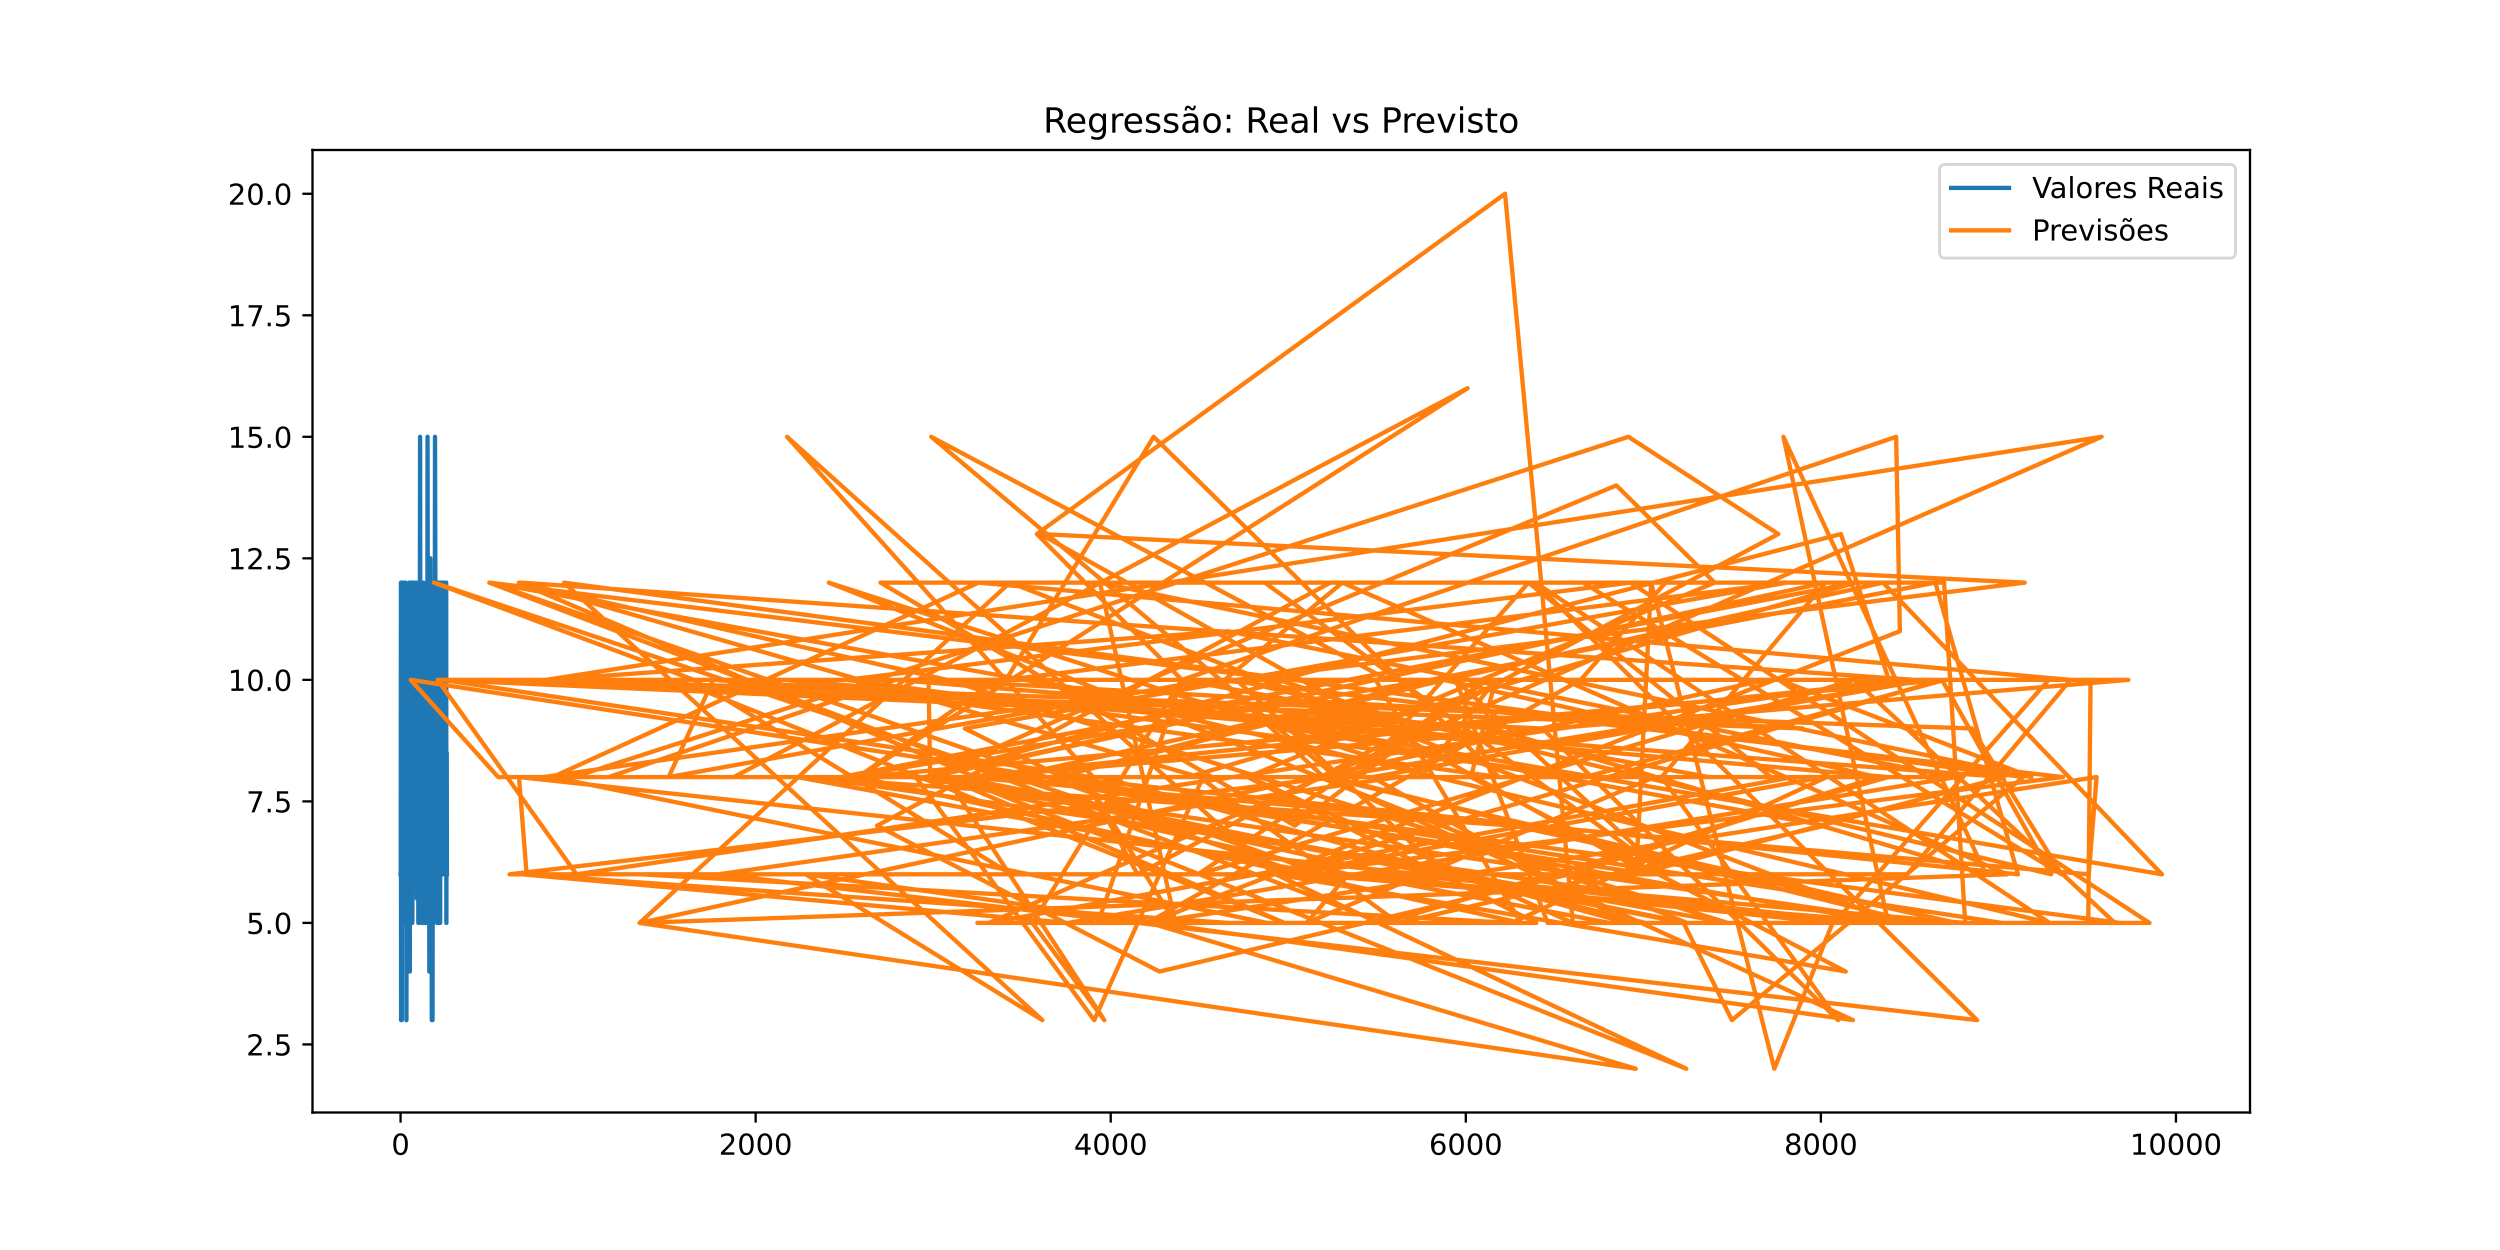
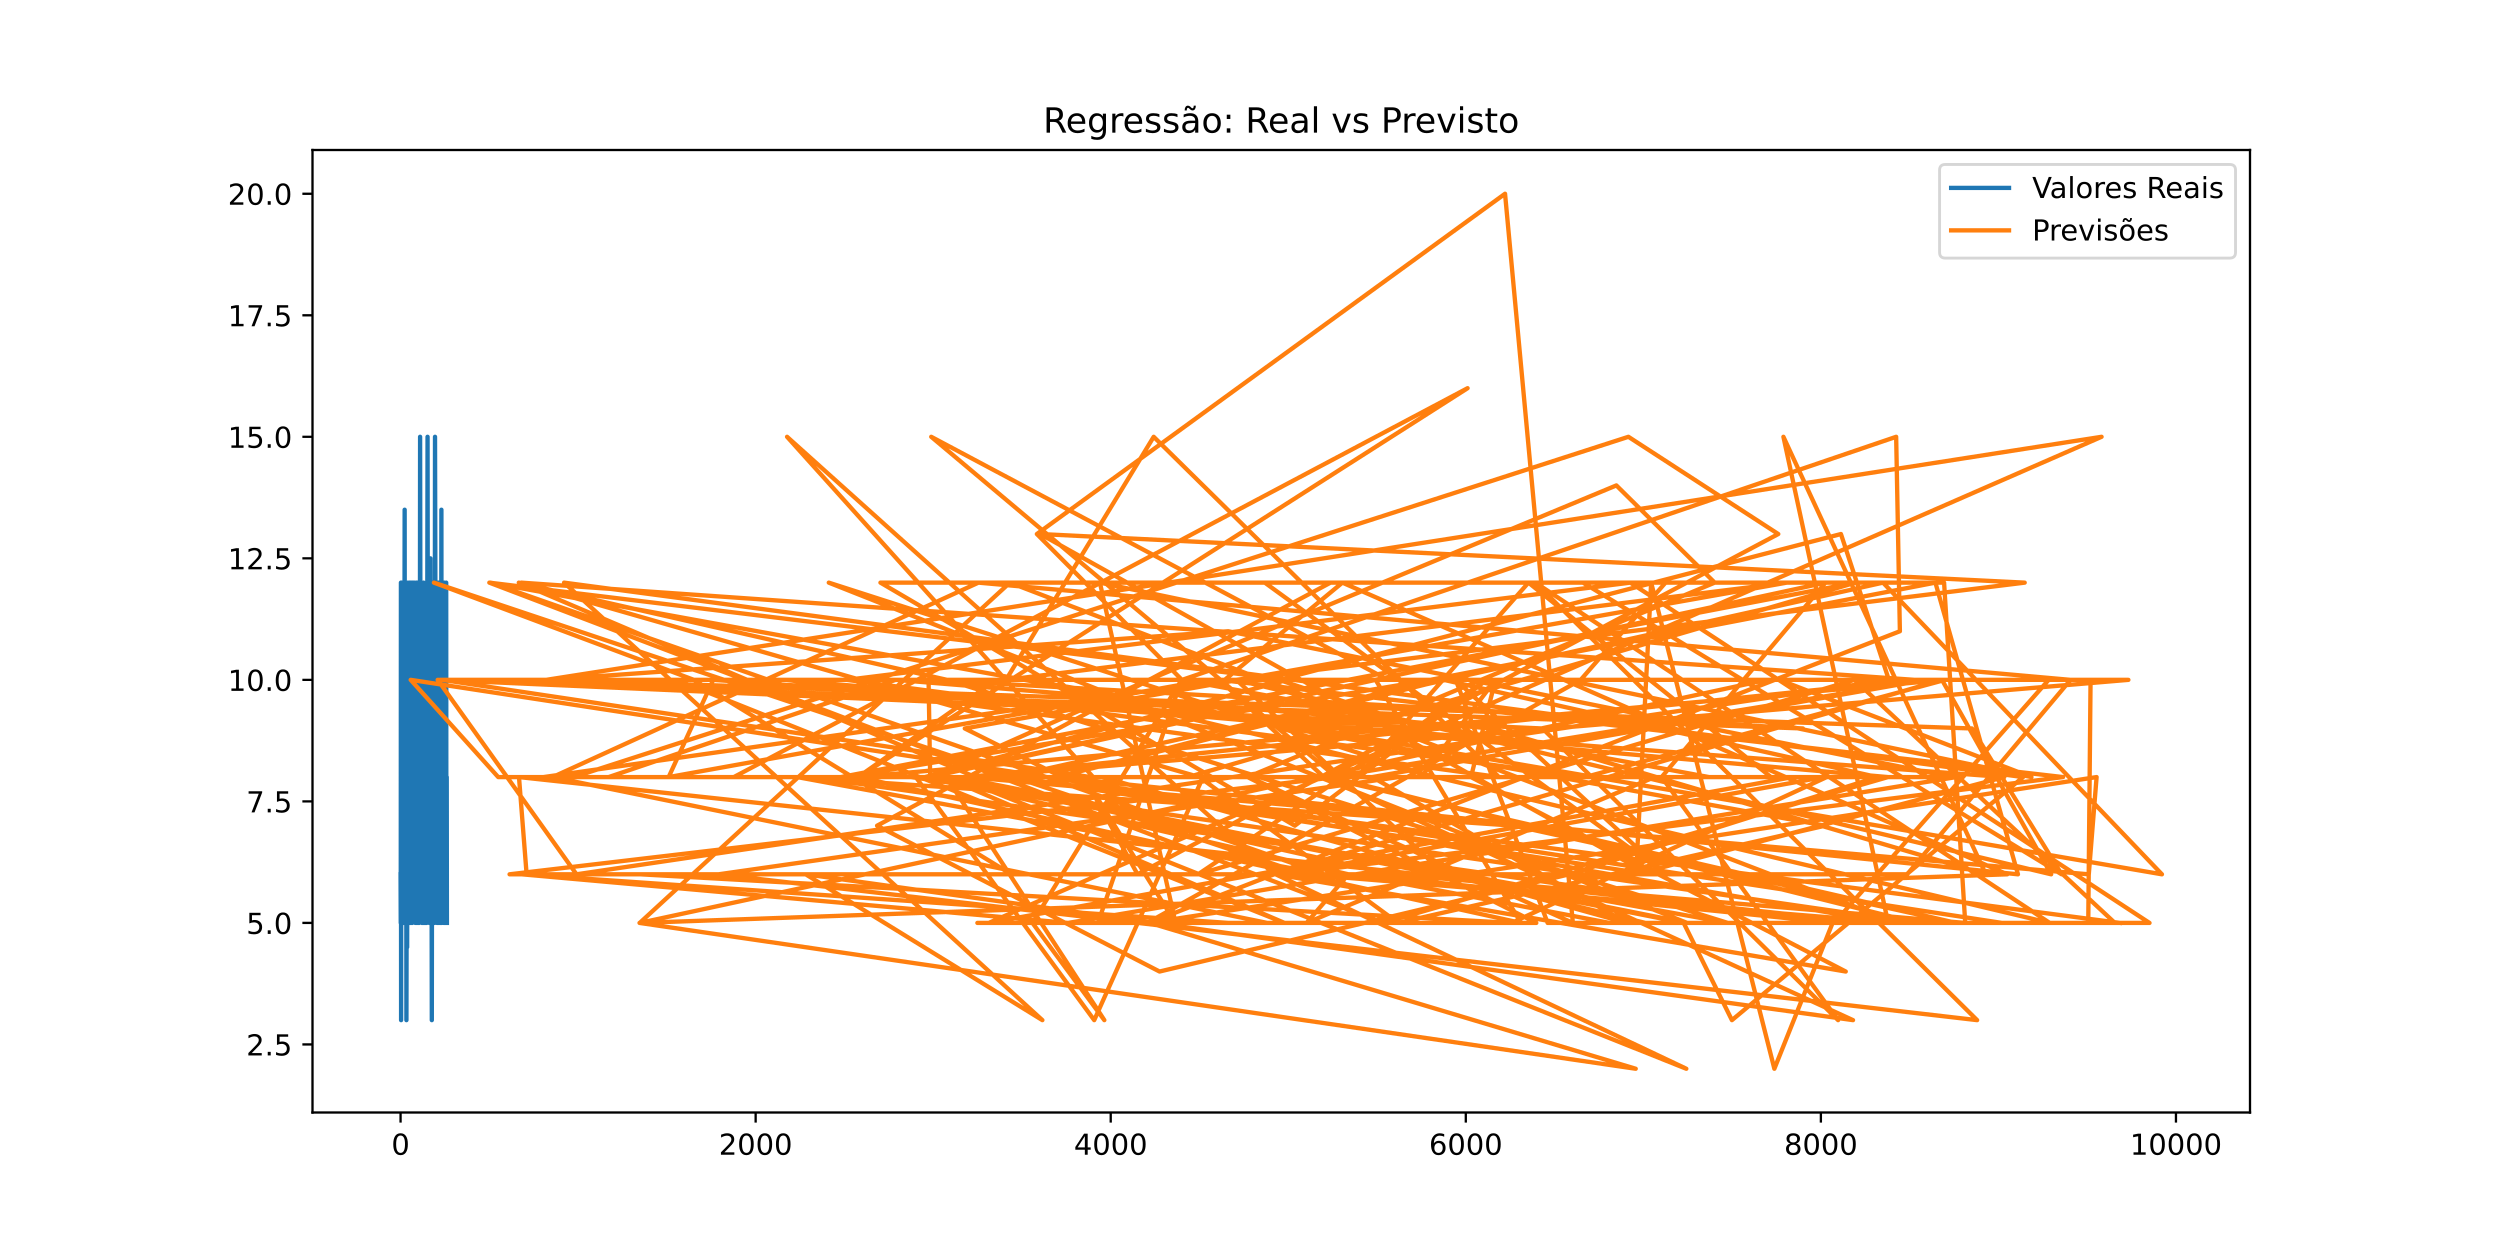
<svg xmlns="http://www.w3.org/2000/svg" xmlns:xlink="http://www.w3.org/1999/xlink" width="864pt" height="432pt" viewBox="0 0 864 432" version="1.1">
  <defs>
    <style type="text/css">*{stroke-linejoin: round; stroke-linecap: butt}</style>
  </defs>
  <g id="figure_1">
    <g id="patch_1">
      <path d="M 0 432  L 864 432  L 864 0  L 0 0  z " style="fill: #ffffff" />
    </g>
    <g id="axes_1">
      <g id="patch_2">
        <path d="M 108 384.48  L 777.6 384.48  L 777.6 51.84  L 108 51.84  z " style="fill: #ffffff" />
      </g>
      <g id="matplotlib.axis_1">
        <g id="xtick_1">
          <g id="line2d_1">
            <defs>
-               <path id="mdf0fc71202" d="M 0 0  L 0 3.5  " style="stroke: #000000; stroke-width: 0.8" />
+               <path id="md9f1316e85" d="M 0 0  L 0 3.5  " style="stroke: #000000; stroke-width: 0.8" />
            </defs>
            <g>
-               <use xlink:href="#mdf0fc71202" x="138.436" y="384.48" style="stroke: #000000; stroke-width: 0.8" />
+               <use xlink:href="#md9f1316e85" x="138.436" y="384.48" style="stroke: #000000; stroke-width: 0.8" />
            </g>
          </g>
          <g id="text_1">
            <g transform="translate(135.2551 399.0784) scale(0.1 -0.1)">
              <defs>
                <path id="DejaVuSans-30" d="M 2034 4250  Q 1547 4250 1301 3770  Q 1056 3291 1056 2328  Q 1056 1369 1301 889  Q 1547 409 2034 409  Q 2525 409 2770 889  Q 3016 1369 3016 2328  Q 3016 3291 2770 3770  Q 2525 4250 2034 4250  z M 2034 4750  Q 2819 4750 3233 4129  Q 3647 3509 3647 2328  Q 3647 1150 3233 529  Q 2819 -91 2034 -91  Q 1250 -91 836 529  Q 422 1150 422 2328  Q 422 3509 836 4129  Q 1250 4750 2034 4750  z " transform="scale(0.015625)" />
              </defs>
              <use xlink:href="#DejaVuSans-30" />
            </g>
          </g>
        </g>
        <g id="xtick_2">
          <g id="line2d_2">
            <g>
-               <use xlink:href="#mdf0fc71202" x="261.151" y="384.48" style="stroke: #000000; stroke-width: 0.8" />
+               <use xlink:href="#md9f1316e85" x="261.151" y="384.48" style="stroke: #000000; stroke-width: 0.8" />
            </g>
          </g>
          <g id="text_2">
            <g transform="translate(248.4263 399.0784) scale(0.1 -0.1)">
              <defs>
                <path id="DejaVuSans-32" d="M 1228 531  L 3431 531  L 3431 0  L 469 0  L 469 531  Q 828 903 1448 1529  Q 2069 2156 2228 2338  Q 2531 2678 2651 2914  Q 2772 3150 2772 3378  Q 2772 3750 2511 3984  Q 2250 4219 1831 4219  Q 1534 4219 1204 4116  Q 875 4013 500 3803  L 500 4441  Q 881 4594 1212 4672  Q 1544 4750 1819 4750  Q 2544 4750 2975 4387  Q 3406 4025 3406 3419  Q 3406 3131 3298 2873  Q 3191 2616 2906 2266  Q 2828 2175 2409 1742  Q 1991 1309 1228 531  z " transform="scale(0.015625)" />
              </defs>
              <use xlink:href="#DejaVuSans-32" />
              <use xlink:href="#DejaVuSans-30" x="63.623" />
              <use xlink:href="#DejaVuSans-30" x="127.246" />
              <use xlink:href="#DejaVuSans-30" x="190.869" />
            </g>
          </g>
        </g>
        <g id="xtick_3">
          <g id="line2d_3">
            <g>
-               <use xlink:href="#mdf0fc71202" x="383.866" y="384.48" style="stroke: #000000; stroke-width: 0.8" />
+               <use xlink:href="#md9f1316e85" x="383.866" y="384.48" style="stroke: #000000; stroke-width: 0.8" />
            </g>
          </g>
          <g id="text_3">
            <g transform="translate(371.1412 399.0784) scale(0.1 -0.1)">
              <defs>
                <path id="DejaVuSans-34" d="M 2419 4116  L 825 1625  L 2419 1625  L 2419 4116  z M 2253 4666  L 3047 4666  L 3047 1625  L 3713 1625  L 3713 1100  L 3047 1100  L 3047 0  L 2419 0  L 2419 1100  L 313 1100  L 313 1709  L 2253 4666  z " transform="scale(0.015625)" />
              </defs>
              <use xlink:href="#DejaVuSans-34" />
              <use xlink:href="#DejaVuSans-30" x="63.623" />
              <use xlink:href="#DejaVuSans-30" x="127.246" />
              <use xlink:href="#DejaVuSans-30" x="190.869" />
            </g>
          </g>
        </g>
        <g id="xtick_4">
          <g id="line2d_4">
            <g>
-               <use xlink:href="#mdf0fc71202" x="506.581" y="384.48" style="stroke: #000000; stroke-width: 0.8" />
+               <use xlink:href="#md9f1316e85" x="506.581" y="384.48" style="stroke: #000000; stroke-width: 0.8" />
            </g>
          </g>
          <g id="text_4">
            <g transform="translate(493.8561 399.0784) scale(0.1 -0.1)">
              <defs>
                <path id="DejaVuSans-36" d="M 2113 2584  Q 1688 2584 1439 2293  Q 1191 2003 1191 1497  Q 1191 994 1439 701  Q 1688 409 2113 409  Q 2538 409 2786 701  Q 3034 994 3034 1497  Q 3034 2003 2786 2293  Q 2538 2584 2113 2584  z M 3366 4563  L 3366 3988  Q 3128 4100 2886 4159  Q 2644 4219 2406 4219  Q 1781 4219 1451 3797  Q 1122 3375 1075 2522  Q 1259 2794 1537 2939  Q 1816 3084 2150 3084  Q 2853 3084 3261 2657  Q 3669 2231 3669 1497  Q 3669 778 3244 343  Q 2819 -91 2113 -91  Q 1303 -91 875 529  Q 447 1150 447 2328  Q 447 3434 972 4092  Q 1497 4750 2381 4750  Q 2619 4750 2861 4703  Q 3103 4656 3366 4563  z " transform="scale(0.015625)" />
              </defs>
              <use xlink:href="#DejaVuSans-36" />
              <use xlink:href="#DejaVuSans-30" x="63.623" />
              <use xlink:href="#DejaVuSans-30" x="127.246" />
              <use xlink:href="#DejaVuSans-30" x="190.869" />
            </g>
          </g>
        </g>
        <g id="xtick_5">
          <g id="line2d_5">
            <g>
-               <use xlink:href="#mdf0fc71202" x="629.296" y="384.48" style="stroke: #000000; stroke-width: 0.8" />
+               <use xlink:href="#md9f1316e85" x="629.296" y="384.48" style="stroke: #000000; stroke-width: 0.8" />
            </g>
          </g>
          <g id="text_5">
            <g transform="translate(616.571 399.0784) scale(0.1 -0.1)">
              <defs>
                <path id="DejaVuSans-38" d="M 2034 2216  Q 1584 2216 1326 1975  Q 1069 1734 1069 1313  Q 1069 891 1326 650  Q 1584 409 2034 409  Q 2484 409 2743 651  Q 3003 894 3003 1313  Q 3003 1734 2745 1975  Q 2488 2216 2034 2216  z M 1403 2484  Q 997 2584 770 2862  Q 544 3141 544 3541  Q 544 4100 942 4425  Q 1341 4750 2034 4750  Q 2731 4750 3128 4425  Q 3525 4100 3525 3541  Q 3525 3141 3298 2862  Q 3072 2584 2669 2484  Q 3125 2378 3379 2068  Q 3634 1759 3634 1313  Q 3634 634 3220 271  Q 2806 -91 2034 -91  Q 1263 -91 848 271  Q 434 634 434 1313  Q 434 1759 690 2068  Q 947 2378 1403 2484  z M 1172 3481  Q 1172 3119 1398 2916  Q 1625 2713 2034 2713  Q 2441 2713 2670 2916  Q 2900 3119 2900 3481  Q 2900 3844 2670 4047  Q 2441 4250 2034 4250  Q 1625 4250 1398 4047  Q 1172 3844 1172 3481  z " transform="scale(0.015625)" />
              </defs>
              <use xlink:href="#DejaVuSans-38" />
              <use xlink:href="#DejaVuSans-30" x="63.623" />
              <use xlink:href="#DejaVuSans-30" x="127.246" />
              <use xlink:href="#DejaVuSans-30" x="190.869" />
            </g>
          </g>
        </g>
        <g id="xtick_6">
          <g id="line2d_6">
            <g>
-               <use xlink:href="#mdf0fc71202" x="752.011" y="384.48" style="stroke: #000000; stroke-width: 0.8" />
+               <use xlink:href="#md9f1316e85" x="752.011" y="384.48" style="stroke: #000000; stroke-width: 0.8" />
            </g>
          </g>
          <g id="text_6">
            <g transform="translate(736.1046 399.0784) scale(0.1 -0.1)">
              <defs>
                <path id="DejaVuSans-31" d="M 794 531  L 1825 531  L 1825 4091  L 703 3866  L 703 4441  L 1819 4666  L 2450 4666  L 2450 531  L 3481 531  L 3481 0  L 794 0  L 794 531  z " transform="scale(0.015625)" />
              </defs>
              <use xlink:href="#DejaVuSans-31" />
              <use xlink:href="#DejaVuSans-30" x="63.623" />
              <use xlink:href="#DejaVuSans-30" x="127.246" />
              <use xlink:href="#DejaVuSans-30" x="190.869" />
              <use xlink:href="#DejaVuSans-30" x="254.492" />
            </g>
          </g>
        </g>
      </g>
      <g id="matplotlib.axis_2">
        <g id="ytick_1">
          <g id="line2d_7">
            <defs>
-               <path id="m5018bee2e2" d="M 0 0  L -3.5 0  " style="stroke: #000000; stroke-width: 0.8" />
+               <path id="m2e1ee7cde8" d="M 0 0  L -3.5 0  " style="stroke: #000000; stroke-width: 0.8" />
            </defs>
            <g>
-               <use xlink:href="#m5018bee2e2" x="108" y="360.96" style="stroke: #000000; stroke-width: 0.8" />
+               <use xlink:href="#m2e1ee7cde8" x="108" y="360.96" style="stroke: #000000; stroke-width: 0.8" />
            </g>
          </g>
          <g id="text_7">
            <g transform="translate(85.09687 364.7592) scale(0.1 -0.1)">
              <defs>
                <path id="DejaVuSans-2e" d="M 684 794  L 1344 794  L 1344 0  L 684 0  L 684 794  z " transform="scale(0.015625)" />
                <path id="DejaVuSans-35" d="M 691 4666  L 3169 4666  L 3169 4134  L 1269 4134  L 1269 2991  Q 1406 3038 1543 3061  Q 1681 3084 1819 3084  Q 2600 3084 3056 2656  Q 3513 2228 3513 1497  Q 3513 744 3044 326  Q 2575 -91 1722 -91  Q 1428 -91 1123 -41  Q 819 9 494 109  L 494 744  Q 775 591 1075 516  Q 1375 441 1709 441  Q 2250 441 2565 725  Q 2881 1009 2881 1497  Q 2881 1984 2565 2268  Q 2250 2553 1709 2553  Q 1456 2553 1204 2497  Q 953 2441 691 2322  L 691 4666  z " transform="scale(0.015625)" />
              </defs>
              <use xlink:href="#DejaVuSans-32" />
              <use xlink:href="#DejaVuSans-2e" x="63.623" />
              <use xlink:href="#DejaVuSans-35" x="95.41" />
            </g>
          </g>
        </g>
        <g id="ytick_2">
          <g id="line2d_8">
            <g>
-               <use xlink:href="#m5018bee2e2" x="108" y="318.96" style="stroke: #000000; stroke-width: 0.8" />
+               <use xlink:href="#m2e1ee7cde8" x="108" y="318.96" style="stroke: #000000; stroke-width: 0.8" />
            </g>
          </g>
          <g id="text_8">
            <g transform="translate(85.09687 322.7592) scale(0.1 -0.1)">
              <use xlink:href="#DejaVuSans-35" />
              <use xlink:href="#DejaVuSans-2e" x="63.623" />
              <use xlink:href="#DejaVuSans-30" x="95.41" />
            </g>
          </g>
        </g>
        <g id="ytick_3">
          <g id="line2d_9">
            <g>
-               <use xlink:href="#m5018bee2e2" x="108" y="276.96" style="stroke: #000000; stroke-width: 0.8" />
+               <use xlink:href="#m2e1ee7cde8" x="108" y="276.96" style="stroke: #000000; stroke-width: 0.8" />
            </g>
          </g>
          <g id="text_9">
            <g transform="translate(85.09687 280.7592) scale(0.1 -0.1)">
              <defs>
                <path id="DejaVuSans-37" d="M 525 4666  L 3525 4666  L 3525 4397  L 1831 0  L 1172 0  L 2766 4134  L 525 4134  L 525 4666  z " transform="scale(0.015625)" />
              </defs>
              <use xlink:href="#DejaVuSans-37" />
              <use xlink:href="#DejaVuSans-2e" x="63.623" />
              <use xlink:href="#DejaVuSans-35" x="95.41" />
            </g>
          </g>
        </g>
        <g id="ytick_4">
          <g id="line2d_10">
            <g>
-               <use xlink:href="#m5018bee2e2" x="108" y="234.96" style="stroke: #000000; stroke-width: 0.8" />
+               <use xlink:href="#m2e1ee7cde8" x="108" y="234.96" style="stroke: #000000; stroke-width: 0.8" />
            </g>
          </g>
          <g id="text_10">
            <g transform="translate(78.73438 238.7592) scale(0.1 -0.1)">
              <use xlink:href="#DejaVuSans-31" />
              <use xlink:href="#DejaVuSans-30" x="63.623" />
              <use xlink:href="#DejaVuSans-2e" x="127.246" />
              <use xlink:href="#DejaVuSans-30" x="159.033" />
            </g>
          </g>
        </g>
        <g id="ytick_5">
          <g id="line2d_11">
            <g>
-               <use xlink:href="#m5018bee2e2" x="108" y="192.96" style="stroke: #000000; stroke-width: 0.8" />
+               <use xlink:href="#m2e1ee7cde8" x="108" y="192.96" style="stroke: #000000; stroke-width: 0.8" />
            </g>
          </g>
          <g id="text_11">
            <g transform="translate(78.73438 196.7592) scale(0.1 -0.1)">
              <use xlink:href="#DejaVuSans-31" />
              <use xlink:href="#DejaVuSans-32" x="63.623" />
              <use xlink:href="#DejaVuSans-2e" x="127.246" />
              <use xlink:href="#DejaVuSans-35" x="159.033" />
            </g>
          </g>
        </g>
        <g id="ytick_6">
          <g id="line2d_12">
            <g>
-               <use xlink:href="#m5018bee2e2" x="108" y="150.96" style="stroke: #000000; stroke-width: 0.8" />
+               <use xlink:href="#m2e1ee7cde8" x="108" y="150.96" style="stroke: #000000; stroke-width: 0.8" />
            </g>
          </g>
          <g id="text_12">
            <g transform="translate(78.73438 154.7592) scale(0.1 -0.1)">
              <use xlink:href="#DejaVuSans-31" />
              <use xlink:href="#DejaVuSans-35" x="63.623" />
              <use xlink:href="#DejaVuSans-2e" x="127.246" />
              <use xlink:href="#DejaVuSans-30" x="159.033" />
            </g>
          </g>
        </g>
        <g id="ytick_7">
          <g id="line2d_13">
            <g>
-               <use xlink:href="#m5018bee2e2" x="108" y="108.96" style="stroke: #000000; stroke-width: 0.8" />
+               <use xlink:href="#m2e1ee7cde8" x="108" y="108.96" style="stroke: #000000; stroke-width: 0.8" />
            </g>
          </g>
          <g id="text_13">
            <g transform="translate(78.73438 112.7592) scale(0.1 -0.1)">
              <use xlink:href="#DejaVuSans-31" />
              <use xlink:href="#DejaVuSans-37" x="63.623" />
              <use xlink:href="#DejaVuSans-2e" x="127.246" />
              <use xlink:href="#DejaVuSans-35" x="159.033" />
            </g>
          </g>
        </g>
        <g id="ytick_8">
          <g id="line2d_14">
            <g>
-               <use xlink:href="#m5018bee2e2" x="108" y="66.96" style="stroke: #000000; stroke-width: 0.8" />
+               <use xlink:href="#m2e1ee7cde8" x="108" y="66.96" style="stroke: #000000; stroke-width: 0.8" />
            </g>
          </g>
          <g id="text_14">
            <g transform="translate(78.73438 70.75922) scale(0.1 -0.1)">
              <use xlink:href="#DejaVuSans-32" />
              <use xlink:href="#DejaVuSans-30" x="63.623" />
              <use xlink:href="#DejaVuSans-2e" x="127.246" />
              <use xlink:href="#DejaVuSans-30" x="159.033" />
            </g>
          </g>
        </g>
      </g>
      <g id="line2d_15">
-         <path d="M 138.436 302.16  L 138.498 302.16  L 138.559 201.36  L 138.62 352.56  L 138.682 234.96  L 138.743 234.96  L 138.805 201.36  L 138.866 352.56  L 138.927 268.56  L 139.05 268.56  L 139.111 201.36  L 139.234 318.96  L 139.295 201.36  L 139.357 318.96  L 139.418 268.56  L 139.479 318.96  L 139.541 251.76  L 139.602 268.56  L 139.664 318.96  L 139.848 201.36  L 139.97 318.96  L 140.032 234.96  L 140.093 318.96  L 140.216 201.36  L 140.277 302.16  L 140.338 268.56  L 140.4 268.56  L 140.461 352.56  L 140.523 302.16  L 140.707 327.36  L 140.891 234.96  L 140.952 234.96  L 141.075 318.96  L 141.136 302.16  L 141.259 318.96  L 141.443 201.36  L 141.627 335.76  L 141.75 234.96  L 141.811 234.96  L 141.872 318.96  L 141.934 268.56  L 141.995 201.36  L 142.118 302.16  L 142.363 201.36  L 142.486 318.96  L 142.609 302.16  L 142.67 201.36  L 142.731 268.56  L 142.793 268.56  L 142.854 234.96  L 142.915 302.16  L 143.038 201.36  L 143.1 268.56  L 143.161 201.36  L 143.222 234.96  L 143.284 302.16  L 143.345 268.56  L 143.468 268.56  L 143.529 302.16  L 143.652 243.36  L 143.713 268.56  L 143.836 201.36  L 143.959 302.16  L 144.02 201.36  L 144.081 310.56  L 144.143 268.56  L 144.204 302.16  L 144.327 234.96  L 144.388 268.56  L 144.449 234.96  L 144.572 318.96  L 144.633 234.96  L 144.695 318.96  L 144.818 201.36  L 144.879 318.96  L 144.94 234.96  L 145.002 201.36  L 145.063 218.16  L 145.124 201.36  L 145.186 150.96  L 145.308 268.56  L 145.37 201.36  L 145.431 302.16  L 145.492 234.96  L 145.615 201.36  L 145.799 318.96  L 145.861 234.96  L 145.983 318.96  L 146.045 268.56  L 146.106 318.96  L 146.167 268.56  L 146.229 318.96  L 146.29 302.16  L 146.413 201.36  L 146.597 302.16  L 146.658 268.56  L 146.72 318.96  L 146.842 234.96  L 146.965 318.96  L 147.026 318.96  L 147.149 268.56  L 147.21 318.96  L 147.272 268.56  L 147.333 285.36  L 147.395 268.56  L 147.456 318.96  L 147.64 234.96  L 147.701 234.96  L 147.763 150.96  L 147.947 310.56  L 148.069 201.36  L 148.131 234.96  L 148.192 234.96  L 148.254 201.36  L 148.376 335.76  L 148.499 234.96  L 148.56 268.56  L 148.622 251.76  L 148.744 192.96  L 148.928 302.16  L 149.051 234.96  L 149.235 352.56  L 149.419 201.36  L 149.481 352.56  L 149.542 302.16  L 149.665 318.96  L 149.726 201.36  L 149.787 318.96  L 149.849 234.96  L 149.91 268.56  L 150.033 234.96  L 150.217 302.16  L 150.34 150.96  L 150.462 201.36  L 150.524 268.56  L 150.646 201.36  L 150.769 302.16  L 150.953 201.36  L 151.015 318.96  L 151.076 268.56  L 151.137 318.96  L 151.199 201.36  L 151.26 302.16  L 151.321 260.16  L 151.383 234.96  L 151.444 302.16  L 151.506 201.36  L 151.567 318.96  L 151.628 302.16  L 151.69 201.36  L 151.751 234.96  L 151.935 318.96  L 151.996 234.96  L 152.058 268.56  L 152.119 318.96  L 152.18 201.36  L 152.242 268.56  L 152.303 268.56  L 152.365 302.16  L 152.549 201.36  L 152.61 302.16  L 152.671 251.76  L 152.733 302.16  L 152.855 201.36  L 153.039 268.56  L 153.101 268.56  L 153.162 302.16  L 153.224 201.36  L 153.285 268.56  L 153.53 201.36  L 153.592 302.16  L 153.653 268.56  L 153.776 268.56  L 153.898 218.16  L 153.96 302.16  L 154.021 234.96  L 154.083 285.36  L 154.205 201.36  L 154.267 318.96  L 154.328 268.56  L 154.389 260.16  L 154.451 302.16  L 154.451 302.16  " clip-path="url(#p47ed3b4db5)" style="fill: none; stroke: #1f77b4; stroke-width: 1.5; stroke-linecap: square" />
+         <path d="M 138.436 302.16  L 138.498 318.96  L 138.559 201.36  L 138.62 352.56  L 138.682 234.96  L 138.743 234.96  L 138.805 201.36  L 138.866 318.96  L 138.927 285.36  L 139.05 268.56  L 139.111 201.36  L 139.234 318.96  L 139.295 268.56  L 139.357 318.96  L 139.418 268.56  L 139.479 318.96  L 139.541 251.76  L 139.602 268.56  L 139.664 318.96  L 139.848 176.16  L 139.97 318.96  L 140.032 234.96  L 140.093 318.96  L 140.216 201.36  L 140.277 302.16  L 140.338 268.56  L 140.4 268.56  L 140.461 352.56  L 140.523 318.96  L 140.584 318.96  L 140.707 327.36  L 140.768 268.56  L 140.829 318.96  L 140.952 201.36  L 141.075 318.96  L 141.259 318.96  L 141.443 201.36  L 141.566 318.96  L 141.627 318.96  L 141.688 201.36  L 141.75 234.96  L 141.811 234.96  L 141.872 318.96  L 141.934 285.36  L 141.995 201.36  L 142.118 302.16  L 142.179 251.76  L 142.241 318.96  L 142.363 201.36  L 142.486 318.96  L 142.609 302.16  L 142.67 201.36  L 142.731 268.56  L 142.793 268.56  L 142.854 234.96  L 142.915 302.16  L 143.038 201.36  L 143.1 285.36  L 143.161 201.36  L 143.222 234.96  L 143.284 209.76  L 143.406 268.56  L 143.468 268.56  L 143.529 318.96  L 143.652 243.36  L 143.713 268.56  L 143.774 201.36  L 143.836 234.96  L 143.897 234.96  L 143.959 318.96  L 144.02 201.36  L 144.081 310.56  L 144.143 268.56  L 144.204 318.96  L 144.265 201.36  L 144.327 234.96  L 144.388 268.56  L 144.449 234.96  L 144.572 318.96  L 144.633 234.96  L 144.695 318.96  L 144.818 201.36  L 144.879 318.96  L 144.94 234.96  L 145.002 234.96  L 145.063 218.16  L 145.124 234.96  L 145.186 150.96  L 145.37 268.56  L 145.431 302.16  L 145.615 201.36  L 145.799 318.96  L 145.861 234.96  L 145.983 318.96  L 146.045 268.56  L 146.106 318.96  L 146.167 268.56  L 146.29 318.96  L 146.413 201.36  L 146.536 318.96  L 146.597 302.16  L 146.658 268.56  L 146.72 318.96  L 146.842 234.96  L 146.965 318.96  L 147.026 318.96  L 147.149 268.56  L 147.21 318.96  L 147.395 234.96  L 147.456 318.96  L 147.517 268.56  L 147.579 268.56  L 147.763 150.96  L 147.947 310.56  L 148.069 201.36  L 148.131 234.96  L 148.192 234.96  L 148.254 201.36  L 148.376 318.96  L 148.499 234.96  L 148.56 268.56  L 148.622 251.76  L 148.744 192.96  L 148.867 268.56  L 148.928 268.56  L 149.051 234.96  L 149.235 352.56  L 149.419 201.36  L 149.542 318.96  L 149.665 318.96  L 149.726 201.36  L 149.787 318.96  L 149.849 234.96  L 149.91 268.56  L 150.033 234.96  L 150.217 318.96  L 150.34 150.96  L 150.462 201.36  L 150.524 268.56  L 150.646 201.36  L 150.708 201.36  L 150.769 302.16  L 150.831 234.96  L 150.953 201.36  L 151.015 318.96  L 151.076 268.56  L 151.137 318.96  L 151.199 201.36  L 151.26 318.96  L 151.321 268.56  L 151.383 234.96  L 151.444 302.16  L 151.506 201.36  L 151.567 318.96  L 151.628 302.16  L 151.69 201.36  L 151.751 234.96  L 151.935 318.96  L 152.058 234.96  L 152.119 318.96  L 152.18 234.96  L 152.242 268.56  L 152.303 268.56  L 152.365 318.96  L 152.549 176.16  L 152.61 318.96  L 152.671 251.76  L 152.733 302.16  L 152.917 201.36  L 152.978 285.36  L 153.039 268.56  L 153.101 268.56  L 153.162 318.96  L 153.224 201.36  L 153.285 268.56  L 153.53 201.36  L 153.592 318.96  L 153.653 268.56  L 153.776 268.56  L 153.898 234.96  L 153.96 302.16  L 154.021 234.96  L 154.083 285.36  L 154.205 201.36  L 154.267 318.96  L 154.328 268.56  L 154.389 268.56  L 154.451 318.96  L 154.451 318.96  " clip-path="url(#pc37229bfcb)" style="fill: none; stroke: #1f77b4; stroke-width: 1.5; stroke-linecap: square" />
      </g>
      <g id="line2d_16">
-         <path d="M 732.683 318.96  L 348.77 268.56  L 650.771 201.36  L 747.164 302.16  L 354.905 234.96  L 708.386 318.96  L 530.633 201.36  L 683.291 352.56  L 248.328 302.16  L 483.327 268.56  L 253.604 268.56  L 507.195 134.16  L 296.616 268.56  L 525.663 318.96  L 475.411 234.96  L 321.282 268.56  L 466.024 302.16  L 451.543 318.96  L 571.865 268.56  L 316.496 268.56  L 378.16 352.56  L 415.772 268.56  L 172.183 268.56  L 141.934 234.96  L 691.881 318.96  L 534.867 318.96  L 503.084 234.96  L 575.67 302.16  L 437.124 201.36  L 671.878 201.36  L 679.18 318.96  L 481.24 302.16  L 330.362 268.56  L 582.787 369.36  L 440.867 302.16  L 637.886 335.76  L 508.36 268.56  L 516.828 234.96  L 491.18 268.56  L 187.829 268.56  L 423.258 234.96  L 463.938 201.36  L 693.721 302.16  L 221.023 318.96  L 565.3 369.36  L 397.365 318.96  L 437.983 318.96  L 190.958 268.56  L 338.155 201.36  L 715.565 234.96  L 659.116 302.16  L 176.11 302.16  L 461.79 268.56  L 321.834 150.96  L 479.707 234.96  L 246.794 234.96  L 692.678 268.56  L 565.423 302.16  L 570.638 201.36  L 613.22 369.36  L 633.346 318.96  L 280.724 268.56  L 590.641 268.56  L 408.471 234.96  L 358.341 184.56  L 520.141 66.96  L 543.58 318.96  L 431.664 268.56  L 612.055 268.56  L 528.24 201.36  L 469.092 268.56  L 319.564 268.56  L 597.145 318.96  L 327.295 234.96  L 179.3 201.36  L 337.112 268.56  L 735.567 234.96  L 233.786 234.96  L 443.935 318.96  L 326.374 268.56  L 630.339 268.56  L 444.181 302.16  L 712.988 268.56  L 421.478 234.96  L 457.495 268.56  L 210.347 268.56  L 309.562 234.96  L 515.601 251.76  L 686.297 302.16  L 616.35 150.96  L 652.55 318.96  L 364.232 268.56  L 697.403 302.16  L 668.872 201.36  L 494.31 234.96  L 365.336 268.56  L 498.973 234.96  L 648.808 268.56  L 542.352 302.16  L 400.739 335.76  L 303.12 285.36  L 459.827 201.36  L 547.077 201.36  L 712.497 302.16  L 681.511 251.76  L 191.695 234.96  L 152.119 234.96  L 408.532 234.96  L 655.312 150.96  L 656.6 218.16  L 397.058 318.96  L 724.584 268.56  L 721.884 302.16  L 334.228 268.56  L 661.754 234.96  L 180.159 201.36  L 414.545 268.56  L 483.204 318.96  L 630.769 285.36  L 169.483 201.36  L 457.679 302.16  L 275.509 268.56  L 523.27 285.36  L 676.05 318.96  L 457.372 268.56  L 640.402 352.56  L 278.454 302.16  L 360.244 352.56  L 194.947 201.36  L 699.182 268.56  L 598.556 352.56  L 581.867 318.96  L 327.049 268.56  L 381.657 352.56  L 356.808 318.96  L 408.348 234.96  L 379.448 318.96  L 337.787 318.96  L 424.546 318.96  L 180.344 302.16  L 369.14 318.96  L 468.539 302.16  L 676.112 268.56  L 410.618 268.56  L 641.261 201.36  L 290.603 268.56  L 367.054 268.56  L 333.43 251.76  L 617.515 201.36  L 347.665 234.96  L 398.715 150.96  L 518.055 268.56  L 271.889 234.96  L 652.489 268.56  L 477.988 318.96  L 169.115 201.36  L 444.978 234.96  L 319.625 268.56  L 630.891 201.36  L 574.258 268.56  L 635.248 352.56  L 533.087 251.76  L 151.26 234.96  L 199.242 302.16  L 652.796 234.96  L 636.229 184.56  L 442.033 234.96  L 492.407 251.76  L 246.487 234.96  L 231.086 268.56  L 417.551 234.96  L 427.307 234.96  L 499.341 302.16  L 568.675 318.96  L 721.7 318.96  L 722.498 234.96  L 282.688 234.96  L 708.018 234.96  L 633.898 318.96  L 467.987 302.16  L 556.281 318.96  L 730.904 318.96  L 640.893 234.96  L 414.054 302.16  L 513.821 234.96  L 447.494 285.36  L 304.286 201.36  L 575.608 201.36  L 546.279 234.96  L 396.506 318.96  L 530.94 318.96  L 431.173 268.56  L 592.604 201.36  L 558.612 167.76  L 396.935 234.96  L 321.466 268.56  L 320.913 234.96  L 623.099 251.76  L 152.794 234.96  L 376.994 268.56  L 198.26 268.56  L 562.784 150.96  L 614.57 184.56  L 393.131 302.16  L 374.724 268.56  L 406.262 318.96  L 380.123 201.36  L 702.066 268.56  L 615 234.96  L 610.521 234.96  L 221.085 318.96  L 349.015 201.36  L 655.68 318.96  L 450.807 302.16  L 149.972 201.36  L 239.799 234.96  L 349.506 302.16  L 221.33 302.16  L 522.411 318.96  L 631.321 268.56  L 314.839 268.56  L 662.429 318.96  L 460.011 268.56  L 665.558 234.96  L 474.246 268.56  L 562.232 318.96  L 380.737 268.56  L 377.792 268.56  L 272.012 150.96  L 440.376 302.16  L 671.142 234.96  L 708.877 302.16  L 427.123 234.96  L 699.734 201.36  L 359.507 184.56  L 569.902 302.16  L 349.751 268.56  L 330.915 268.56  L 583.094 318.96  L 286.431 201.36  L 495.414 268.56  L 674.639 268.56  L 424.485 218.16  L 188.749 234.96  L 726.302 150.96  L 341.714 318.96  L 619.601 268.56  L 630.4 268.56  L 292.382 268.56  L 494.494 234.96  L 344.291 234.96  L 296.555 268.56  L 672.246 234.96  L 547.813 268.56  L 292.628 234.96  L 563.459 201.36  L 742.869 318.96  L 646.169 318.96  L 179.362 268.56  L 182 302.16  L 182 302.16  " clip-path="url(#p47ed3b4db5)" style="fill: none; stroke: #ff7f0e; stroke-width: 1.5; stroke-linecap: square" />
+         <path d="M 732.683 318.96  L 348.77 268.56  L 650.771 201.36  L 747.164 302.16  L 354.905 234.96  L 708.386 318.96  L 530.633 201.36  L 683.291 352.56  L 248.328 302.16  L 483.327 268.56  L 253.604 268.56  L 507.195 134.16  L 296.616 268.56  L 525.663 318.96  L 475.411 234.96  L 321.282 268.56  L 466.024 302.16  L 451.543 318.96  L 571.865 268.56  L 316.496 268.56  L 378.16 352.56  L 415.772 268.56  L 172.183 268.56  L 141.934 234.96  L 691.881 318.96  L 534.867 318.96  L 503.084 234.96  L 575.67 302.16  L 437.124 201.36  L 671.878 201.36  L 679.18 318.96  L 481.24 302.16  L 330.362 268.56  L 582.787 369.36  L 440.867 302.16  L 637.886 335.76  L 508.36 268.56  L 516.828 234.96  L 491.18 268.56  L 187.829 268.56  L 423.258 234.96  L 463.938 201.36  L 693.721 302.16  L 221.023 318.96  L 565.3 369.36  L 397.365 318.96  L 437.983 318.96  L 190.958 268.56  L 338.155 201.36  L 715.565 234.96  L 659.116 302.16  L 176.11 302.16  L 461.79 268.56  L 321.834 150.96  L 479.707 234.96  L 246.794 234.96  L 692.678 268.56  L 565.423 302.16  L 570.638 201.36  L 613.22 369.36  L 633.346 318.96  L 280.724 268.56  L 590.641 268.56  L 408.471 234.96  L 358.341 184.56  L 520.141 66.96  L 543.58 318.96  L 431.664 268.56  L 612.055 268.56  L 528.24 201.36  L 469.092 268.56  L 319.564 268.56  L 597.145 318.96  L 327.295 234.96  L 179.3 201.36  L 337.112 268.56  L 735.567 234.96  L 233.786 234.96  L 443.935 318.96  L 326.374 268.56  L 630.339 268.56  L 444.181 302.16  L 712.988 268.56  L 421.478 234.96  L 457.495 268.56  L 210.347 268.56  L 309.562 234.96  L 515.601 251.76  L 686.297 302.16  L 616.35 150.96  L 652.55 318.96  L 364.232 268.56  L 697.403 302.16  L 668.872 201.36  L 494.31 234.96  L 365.336 268.56  L 498.973 234.96  L 648.808 268.56  L 542.352 302.16  L 400.739 335.76  L 303.12 285.36  L 459.827 201.36  L 547.077 201.36  L 712.497 302.16  L 681.511 251.76  L 191.695 234.96  L 152.119 234.96  L 408.532 234.96  L 655.312 150.96  L 656.6 218.16  L 397.058 318.96  L 724.584 268.56  L 721.884 302.16  L 334.228 268.56  L 661.754 234.96  L 180.159 201.36  L 414.545 268.56  L 483.204 318.96  L 630.769 285.36  L 169.483 201.36  L 457.679 302.16  L 275.509 268.56  L 523.27 285.36  L 676.05 318.96  L 457.372 268.56  L 640.402 352.56  L 278.454 302.16  L 360.244 352.56  L 194.947 201.36  L 699.182 268.56  L 598.556 352.56  L 581.867 318.96  L 327.049 268.56  L 381.657 352.56  L 356.808 318.96  L 408.348 234.96  L 379.448 318.96  L 337.787 318.96  L 424.546 318.96  L 180.344 302.16  L 369.14 318.96  L 468.539 302.16  L 676.112 268.56  L 410.618 268.56  L 641.261 201.36  L 290.603 268.56  L 367.054 268.56  L 333.43 251.76  L 617.515 201.36  L 347.665 234.96  L 398.715 150.96  L 518.055 268.56  L 271.889 234.96  L 652.489 268.56  L 477.988 318.96  L 169.115 201.36  L 444.978 234.96  L 319.625 268.56  L 630.891 201.36  L 574.258 268.56  L 635.248 352.56  L 533.087 251.76  L 151.26 234.96  L 199.242 302.16  L 652.796 234.96  L 636.229 184.56  L 442.033 234.96  L 492.407 251.76  L 246.487 234.96  L 231.086 268.56  L 417.551 234.96  L 427.307 234.96  L 499.341 302.16  L 568.675 318.96  L 721.7 318.96  L 722.498 234.96  L 282.688 234.96  L 708.018 234.96  L 633.898 318.96  L 467.987 302.16  L 556.281 318.96  L 730.904 318.96  L 640.893 234.96  L 414.054 302.16  L 513.821 234.96  L 447.494 285.36  L 304.286 201.36  L 575.608 201.36  L 546.279 234.96  L 396.506 318.96  L 530.94 318.96  L 431.173 268.56  L 592.604 201.36  L 558.612 167.76  L 396.935 234.96  L 321.466 268.56  L 320.913 234.96  L 623.099 251.76  L 152.794 234.96  L 376.994 268.56  L 198.26 268.56  L 562.784 150.96  L 614.57 184.56  L 393.131 302.16  L 374.724 268.56  L 406.262 318.96  L 380.123 201.36  L 702.066 268.56  L 615 234.96  L 610.521 234.96  L 221.085 318.96  L 349.015 201.36  L 655.68 318.96  L 450.807 302.16  L 149.972 201.36  L 239.799 234.96  L 349.506 302.16  L 221.33 302.16  L 522.411 318.96  L 631.321 268.56  L 314.839 268.56  L 662.429 318.96  L 460.011 268.56  L 665.558 234.96  L 474.246 268.56  L 562.232 318.96  L 380.737 268.56  L 377.792 268.56  L 272.012 150.96  L 440.376 302.16  L 671.142 234.96  L 708.877 302.16  L 427.123 234.96  L 699.734 201.36  L 359.507 184.56  L 569.902 302.16  L 349.751 268.56  L 330.915 268.56  L 583.094 318.96  L 286.431 201.36  L 495.414 268.56  L 674.639 268.56  L 424.485 218.16  L 188.749 234.96  L 726.302 150.96  L 341.714 318.96  L 619.601 268.56  L 630.4 268.56  L 292.382 268.56  L 494.494 234.96  L 344.291 234.96  L 296.555 268.56  L 672.246 234.96  L 547.813 268.56  L 292.628 234.96  L 563.459 201.36  L 742.869 318.96  L 646.169 318.96  L 179.362 268.56  L 182 302.16  L 182 302.16  " clip-path="url(#pc37229bfcb)" style="fill: none; stroke: #ff7f0e; stroke-width: 1.5; stroke-linecap: square" />
      </g>
      <g id="patch_3">
        <path d="M 108 384.48  L 108 51.84  " style="fill: none; stroke: #000000; stroke-width: 0.8; stroke-linejoin: miter; stroke-linecap: square" />
      </g>
      <g id="patch_4">
        <path d="M 777.6 384.48  L 777.6 51.84  " style="fill: none; stroke: #000000; stroke-width: 0.8; stroke-linejoin: miter; stroke-linecap: square" />
      </g>
      <g id="patch_5">
        <path d="M 108 384.48  L 777.6 384.48  " style="fill: none; stroke: #000000; stroke-width: 0.8; stroke-linejoin: miter; stroke-linecap: square" />
      </g>
      <g id="patch_6">
        <path d="M 108 51.84  L 777.6 51.84  " style="fill: none; stroke: #000000; stroke-width: 0.8; stroke-linejoin: miter; stroke-linecap: square" />
      </g>
      <g id="text_15">
        <g transform="translate(360.5203 45.84) scale(0.12 -0.12)">
          <defs>
            <path id="DejaVuSans-52" d="M 2841 2188  Q 3044 2119 3236 1894  Q 3428 1669 3622 1275  L 4263 0  L 3584 0  L 2988 1197  Q 2756 1666 2539 1819  Q 2322 1972 1947 1972  L 1259 1972  L 1259 0  L 628 0  L 628 4666  L 2053 4666  Q 2853 4666 3247 4331  Q 3641 3997 3641 3322  Q 3641 2881 3436 2590  Q 3231 2300 2841 2188  z M 1259 4147  L 1259 2491  L 2053 2491  Q 2509 2491 2742 2702  Q 2975 2913 2975 3322  Q 2975 3731 2742 3939  Q 2509 4147 2053 4147  L 1259 4147  z " transform="scale(0.015625)" />
            <path id="DejaVuSans-65" d="M 3597 1894  L 3597 1613  L 953 1613  Q 991 1019 1311 708  Q 1631 397 2203 397  Q 2534 397 2845 478  Q 3156 559 3463 722  L 3463 178  Q 3153 47 2828 -22  Q 2503 -91 2169 -91  Q 1331 -91 842 396  Q 353 884 353 1716  Q 353 2575 817 3079  Q 1281 3584 2069 3584  Q 2775 3584 3186 3129  Q 3597 2675 3597 1894  z M 3022 2063  Q 3016 2534 2758 2815  Q 2500 3097 2075 3097  Q 1594 3097 1305 2825  Q 1016 2553 972 2059  L 3022 2063  z " transform="scale(0.015625)" />
            <path id="DejaVuSans-67" d="M 2906 1791  Q 2906 2416 2648 2759  Q 2391 3103 1925 3103  Q 1463 3103 1205 2759  Q 947 2416 947 1791  Q 947 1169 1205 825  Q 1463 481 1925 481  Q 2391 481 2648 825  Q 2906 1169 2906 1791  z M 3481 434  Q 3481 -459 3084 -895  Q 2688 -1331 1869 -1331  Q 1566 -1331 1297 -1286  Q 1028 -1241 775 -1147  L 775 -588  Q 1028 -725 1275 -790  Q 1522 -856 1778 -856  Q 2344 -856 2625 -561  Q 2906 -266 2906 331  L 2906 616  Q 2728 306 2450 153  Q 2172 0 1784 0  Q 1141 0 747 490  Q 353 981 353 1791  Q 353 2603 747 3093  Q 1141 3584 1784 3584  Q 2172 3584 2450 3431  Q 2728 3278 2906 2969  L 2906 3500  L 3481 3500  L 3481 434  z " transform="scale(0.015625)" />
            <path id="DejaVuSans-72" d="M 2631 2963  Q 2534 3019 2420 3045  Q 2306 3072 2169 3072  Q 1681 3072 1420 2755  Q 1159 2438 1159 1844  L 1159 0  L 581 0  L 581 3500  L 1159 3500  L 1159 2956  Q 1341 3275 1631 3429  Q 1922 3584 2338 3584  Q 2397 3584 2469 3576  Q 2541 3569 2628 3553  L 2631 2963  z " transform="scale(0.015625)" />
            <path id="DejaVuSans-73" d="M 2834 3397  L 2834 2853  Q 2591 2978 2328 3040  Q 2066 3103 1784 3103  Q 1356 3103 1142 2972  Q 928 2841 928 2578  Q 928 2378 1081 2264  Q 1234 2150 1697 2047  L 1894 2003  Q 2506 1872 2764 1633  Q 3022 1394 3022 966  Q 3022 478 2636 193  Q 2250 -91 1575 -91  Q 1294 -91 989 -36  Q 684 19 347 128  L 347 722  Q 666 556 975 473  Q 1284 391 1588 391  Q 1994 391 2212 530  Q 2431 669 2431 922  Q 2431 1156 2273 1281  Q 2116 1406 1581 1522  L 1381 1569  Q 847 1681 609 1914  Q 372 2147 372 2553  Q 372 3047 722 3315  Q 1072 3584 1716 3584  Q 2034 3584 2315 3537  Q 2597 3491 2834 3397  z " transform="scale(0.015625)" />
            <path id="DejaVuSans-e3" d="M 2194 1759  Q 1497 1759 1228 1600  Q 959 1441 959 1056  Q 959 750 1161 570  Q 1363 391 1709 391  Q 2188 391 2477 730  Q 2766 1069 2766 1631  L 2766 1759  L 2194 1759  z M 3341 1997  L 3341 0  L 2766 0  L 2766 531  Q 2569 213 2275 61  Q 1981 -91 1556 -91  Q 1019 -91 701 211  Q 384 513 384 1019  Q 384 1609 779 1909  Q 1175 2209 1959 2209  L 2766 2209  L 2766 2266  Q 2766 2663 2505 2880  Q 2244 3097 1772 3097  Q 1472 3097 1187 3025  Q 903 2953 641 2809  L 641 3341  Q 956 3463 1253 3523  Q 1550 3584 1831 3584  Q 2591 3584 2966 3190  Q 3341 2797 3341 1997  z M 1844 4281  L 1665 4453  Q 1597 4516 1545 4545  Q 1494 4575 1453 4575  Q 1334 4575 1278 4461  Q 1222 4347 1215 4091  L 825 4091  Q 831 4513 990 4742  Q 1150 4972 1434 4972  Q 1553 4972 1653 4928  Q 1753 4884 1869 4781  L 2047 4609  Q 2115 4547 2167 4517  Q 2219 4488 2259 4488  Q 2378 4488 2434 4602  Q 2490 4716 2497 4972  L 2887 4972  Q 2881 4550 2721 4320  Q 2562 4091 2278 4091  Q 2159 4091 2059 4134  Q 1959 4178 1844 4281  z " transform="scale(0.015625)" />
            <path id="DejaVuSans-6f" d="M 1959 3097  Q 1497 3097 1228 2736  Q 959 2375 959 1747  Q 959 1119 1226 758  Q 1494 397 1959 397  Q 2419 397 2687 759  Q 2956 1122 2956 1747  Q 2956 2369 2687 2733  Q 2419 3097 1959 3097  z M 1959 3584  Q 2709 3584 3137 3096  Q 3566 2609 3566 1747  Q 3566 888 3137 398  Q 2709 -91 1959 -91  Q 1206 -91 779 398  Q 353 888 353 1747  Q 353 2609 779 3096  Q 1206 3584 1959 3584  z " transform="scale(0.015625)" />
            <path id="DejaVuSans-3a" d="M 750 794  L 1409 794  L 1409 0  L 750 0  L 750 794  z M 750 3309  L 1409 3309  L 1409 2516  L 750 2516  L 750 3309  z " transform="scale(0.015625)" />
            <path id="DejaVuSans-20" transform="scale(0.015625)" />
            <path id="DejaVuSans-61" d="M 2194 1759  Q 1497 1759 1228 1600  Q 959 1441 959 1056  Q 959 750 1161 570  Q 1363 391 1709 391  Q 2188 391 2477 730  Q 2766 1069 2766 1631  L 2766 1759  L 2194 1759  z M 3341 1997  L 3341 0  L 2766 0  L 2766 531  Q 2569 213 2275 61  Q 1981 -91 1556 -91  Q 1019 -91 701 211  Q 384 513 384 1019  Q 384 1609 779 1909  Q 1175 2209 1959 2209  L 2766 2209  L 2766 2266  Q 2766 2663 2505 2880  Q 2244 3097 1772 3097  Q 1472 3097 1187 3025  Q 903 2953 641 2809  L 641 3341  Q 956 3463 1253 3523  Q 1550 3584 1831 3584  Q 2591 3584 2966 3190  Q 3341 2797 3341 1997  z " transform="scale(0.015625)" />
            <path id="DejaVuSans-6c" d="M 603 4863  L 1178 4863  L 1178 0  L 603 0  L 603 4863  z " transform="scale(0.015625)" />
            <path id="DejaVuSans-76" d="M 191 3500  L 800 3500  L 1894 563  L 2988 3500  L 3597 3500  L 2284 0  L 1503 0  L 191 3500  z " transform="scale(0.015625)" />
            <path id="DejaVuSans-50" d="M 1259 4147  L 1259 2394  L 2053 2394  Q 2494 2394 2734 2622  Q 2975 2850 2975 3272  Q 2975 3691 2734 3919  Q 2494 4147 2053 4147  L 1259 4147  z M 628 4666  L 2053 4666  Q 2838 4666 3239 4311  Q 3641 3956 3641 3272  Q 3641 2581 3239 2228  Q 2838 1875 2053 1875  L 1259 1875  L 1259 0  L 628 0  L 628 4666  z " transform="scale(0.015625)" />
            <path id="DejaVuSans-69" d="M 603 3500  L 1178 3500  L 1178 0  L 603 0  L 603 3500  z M 603 4863  L 1178 4863  L 1178 4134  L 603 4134  L 603 4863  z " transform="scale(0.015625)" />
            <path id="DejaVuSans-74" d="M 1172 4494  L 1172 3500  L 2356 3500  L 2356 3053  L 1172 3053  L 1172 1153  Q 1172 725 1289 603  Q 1406 481 1766 481  L 2356 481  L 2356 0  L 1766 0  Q 1100 0 847 248  Q 594 497 594 1153  L 594 3053  L 172 3053  L 172 3500  L 594 3500  L 594 4494  L 1172 4494  z " transform="scale(0.015625)" />
          </defs>
          <use xlink:href="#DejaVuSans-52" />
          <use xlink:href="#DejaVuSans-65" x="64.982" />
          <use xlink:href="#DejaVuSans-67" x="126.506" />
          <use xlink:href="#DejaVuSans-72" x="189.982" />
          <use xlink:href="#DejaVuSans-65" x="228.846" />
          <use xlink:href="#DejaVuSans-73" x="290.369" />
          <use xlink:href="#DejaVuSans-73" x="342.469" />
          <use xlink:href="#DejaVuSans-e3" x="394.568" />
          <use xlink:href="#DejaVuSans-6f" x="455.848" />
          <use xlink:href="#DejaVuSans-3a" x="517.029" />
          <use xlink:href="#DejaVuSans-20" x="550.721" />
          <use xlink:href="#DejaVuSans-52" x="582.508" />
          <use xlink:href="#DejaVuSans-65" x="647.49" />
          <use xlink:href="#DejaVuSans-61" x="709.014" />
          <use xlink:href="#DejaVuSans-6c" x="770.293" />
          <use xlink:href="#DejaVuSans-20" x="798.076" />
          <use xlink:href="#DejaVuSans-76" x="829.863" />
          <use xlink:href="#DejaVuSans-73" x="889.043" />
          <use xlink:href="#DejaVuSans-20" x="941.143" />
          <use xlink:href="#DejaVuSans-50" x="972.93" />
          <use xlink:href="#DejaVuSans-72" x="1031.482" />
          <use xlink:href="#DejaVuSans-65" x="1070.346" />
          <use xlink:href="#DejaVuSans-76" x="1131.869" />
          <use xlink:href="#DejaVuSans-69" x="1191.049" />
          <use xlink:href="#DejaVuSans-73" x="1218.832" />
          <use xlink:href="#DejaVuSans-74" x="1270.932" />
          <use xlink:href="#DejaVuSans-6f" x="1310.141" />
        </g>
      </g>
      <g id="legend_1">
        <g id="patch_7">
          <path d="M 672.316 89.196  L 770.6 89.196  Q 772.6 89.196 772.6 87.196  L 772.6 58.84  Q 772.6 56.84 770.6 56.84  L 672.316 56.84  Q 670.316 56.84 670.316 58.84  L 670.316 87.196  Q 670.316 89.196 672.316 89.196  z " style="fill: #ffffff; opacity: 0.8; stroke: #cccccc; stroke-linejoin: miter" />
        </g>
        <g id="line2d_17">
          <path d="M 674.316 64.938  L 684.316 64.938  L 694.316 64.938  " style="fill: none; stroke: #1f77b4; stroke-width: 1.5; stroke-linecap: square" />
        </g>
        <g id="text_16">
          <g transform="translate(702.3156 68.43844) scale(0.1 -0.1)">
            <defs>
              <path id="DejaVuSans-56" d="M 1831 0  L 50 4666  L 709 4666  L 2188 738  L 3669 4666  L 4325 4666  L 2547 0  L 1831 0  z " transform="scale(0.015625)" />
            </defs>
            <use xlink:href="#DejaVuSans-56" />
            <use xlink:href="#DejaVuSans-61" x="60.658" />
            <use xlink:href="#DejaVuSans-6c" x="121.938" />
            <use xlink:href="#DejaVuSans-6f" x="149.721" />
            <use xlink:href="#DejaVuSans-72" x="210.902" />
            <use xlink:href="#DejaVuSans-65" x="249.766" />
            <use xlink:href="#DejaVuSans-73" x="311.289" />
            <use xlink:href="#DejaVuSans-20" x="363.389" />
            <use xlink:href="#DejaVuSans-52" x="395.176" />
            <use xlink:href="#DejaVuSans-65" x="460.158" />
            <use xlink:href="#DejaVuSans-61" x="521.682" />
            <use xlink:href="#DejaVuSans-69" x="582.961" />
            <use xlink:href="#DejaVuSans-73" x="610.744" />
          </g>
        </g>
        <g id="line2d_18">
          <path d="M 674.316 79.617  L 684.316 79.617  L 694.316 79.617  " style="fill: none; stroke: #ff7f0e; stroke-width: 1.5; stroke-linecap: square" />
        </g>
        <g id="text_17">
          <g transform="translate(702.3156 83.11656) scale(0.1 -0.1)">
            <defs>
              <path id="DejaVuSans-f5" d="M 1959 3097  Q 1497 3097 1228 2736  Q 959 2375 959 1747  Q 959 1119 1226 758  Q 1494 397 1959 397  Q 2419 397 2687 759  Q 2956 1122 2956 1747  Q 2956 2369 2687 2733  Q 2419 3097 1959 3097  z M 1959 3584  Q 2709 3584 3137 3096  Q 3566 2609 3566 1747  Q 3566 888 3137 398  Q 2709 -91 1959 -91  Q 1206 -91 779 398  Q 353 888 353 1747  Q 353 2609 779 3096  Q 1206 3584 1959 3584  z M 1948 4281  L 1769 4453  Q 1701 4516 1649 4545  Q 1598 4575 1557 4575  Q 1438 4575 1382 4461  Q 1326 4347 1319 4091  L 929 4091  Q 935 4513 1094 4742  Q 1254 4972 1538 4972  Q 1657 4972 1757 4928  Q 1857 4884 1973 4781  L 2151 4609  Q 2219 4547 2271 4517  Q 2323 4488 2363 4488  Q 2482 4488 2538 4602  Q 2594 4716 2601 4972  L 2991 4972  Q 2985 4550 2825 4320  Q 2666 4091 2382 4091  Q 2263 4091 2163 4134  Q 2063 4178 1948 4281  z " transform="scale(0.015625)" />
            </defs>
            <use xlink:href="#DejaVuSans-50" />
            <use xlink:href="#DejaVuSans-72" x="58.553" />
            <use xlink:href="#DejaVuSans-65" x="97.416" />
            <use xlink:href="#DejaVuSans-76" x="158.939" />
            <use xlink:href="#DejaVuSans-69" x="218.119" />
            <use xlink:href="#DejaVuSans-73" x="245.902" />
            <use xlink:href="#DejaVuSans-f5" x="298.002" />
            <use xlink:href="#DejaVuSans-65" x="359.184" />
            <use xlink:href="#DejaVuSans-73" x="420.707" />
          </g>
        </g>
      </g>
    </g>
  </g>
  <defs>
-     <clipPath id="p47ed3b4db5">
+     <clipPath id="pc37229bfcb">
      <rect x="108" y="51.84" width="669.6" height="332.64" />
    </clipPath>
  </defs>
</svg>
